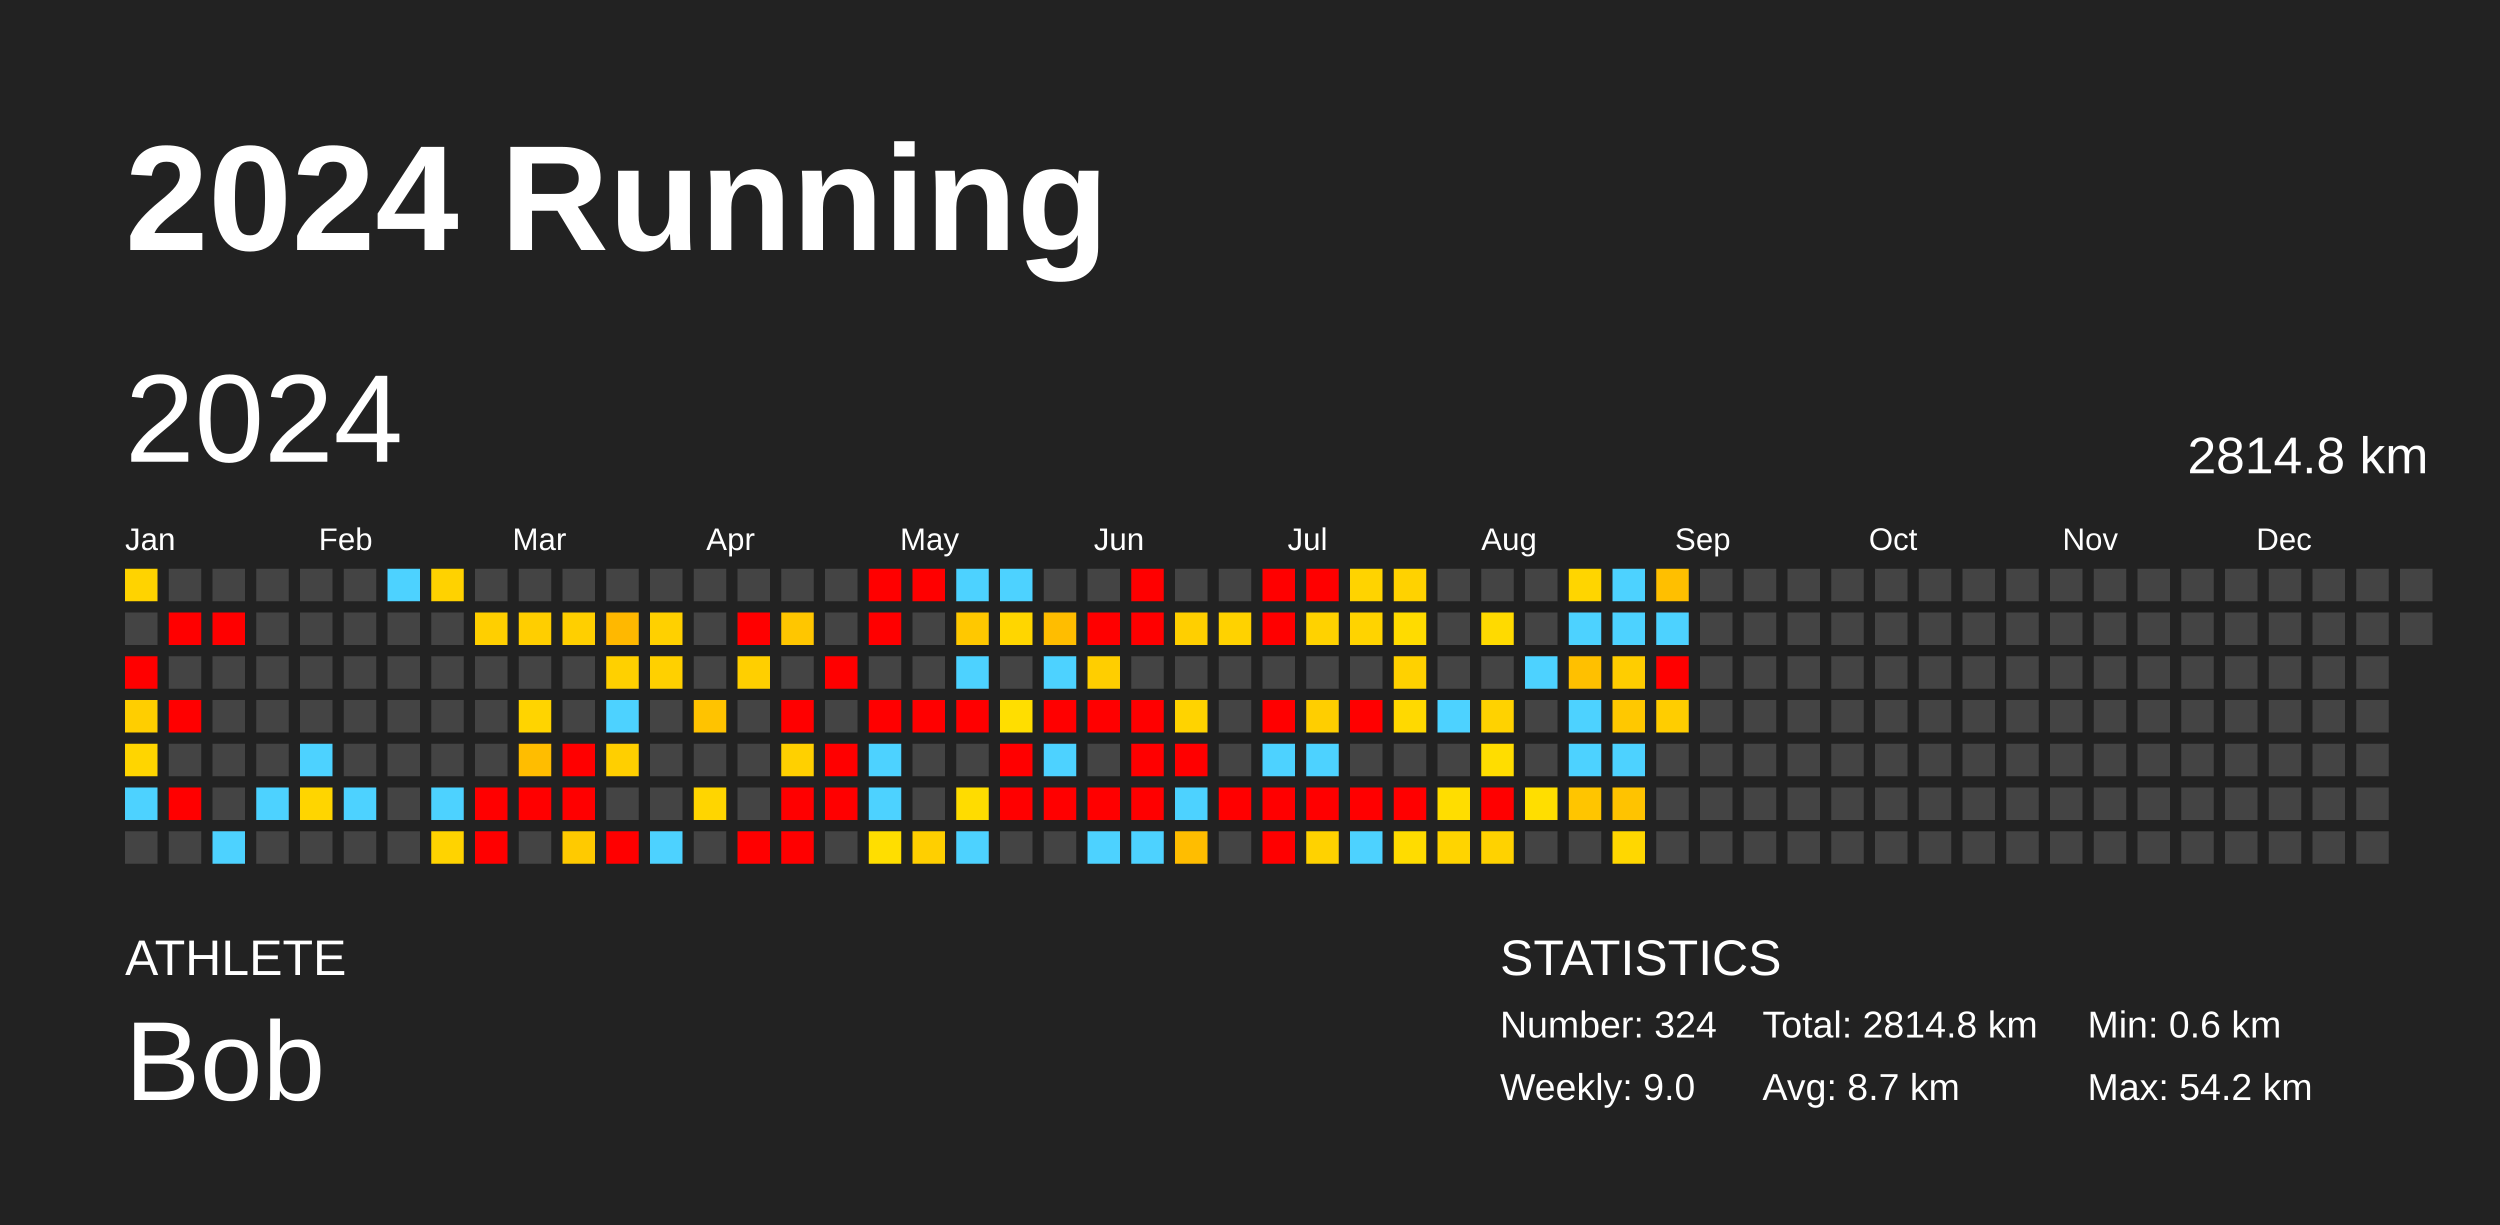
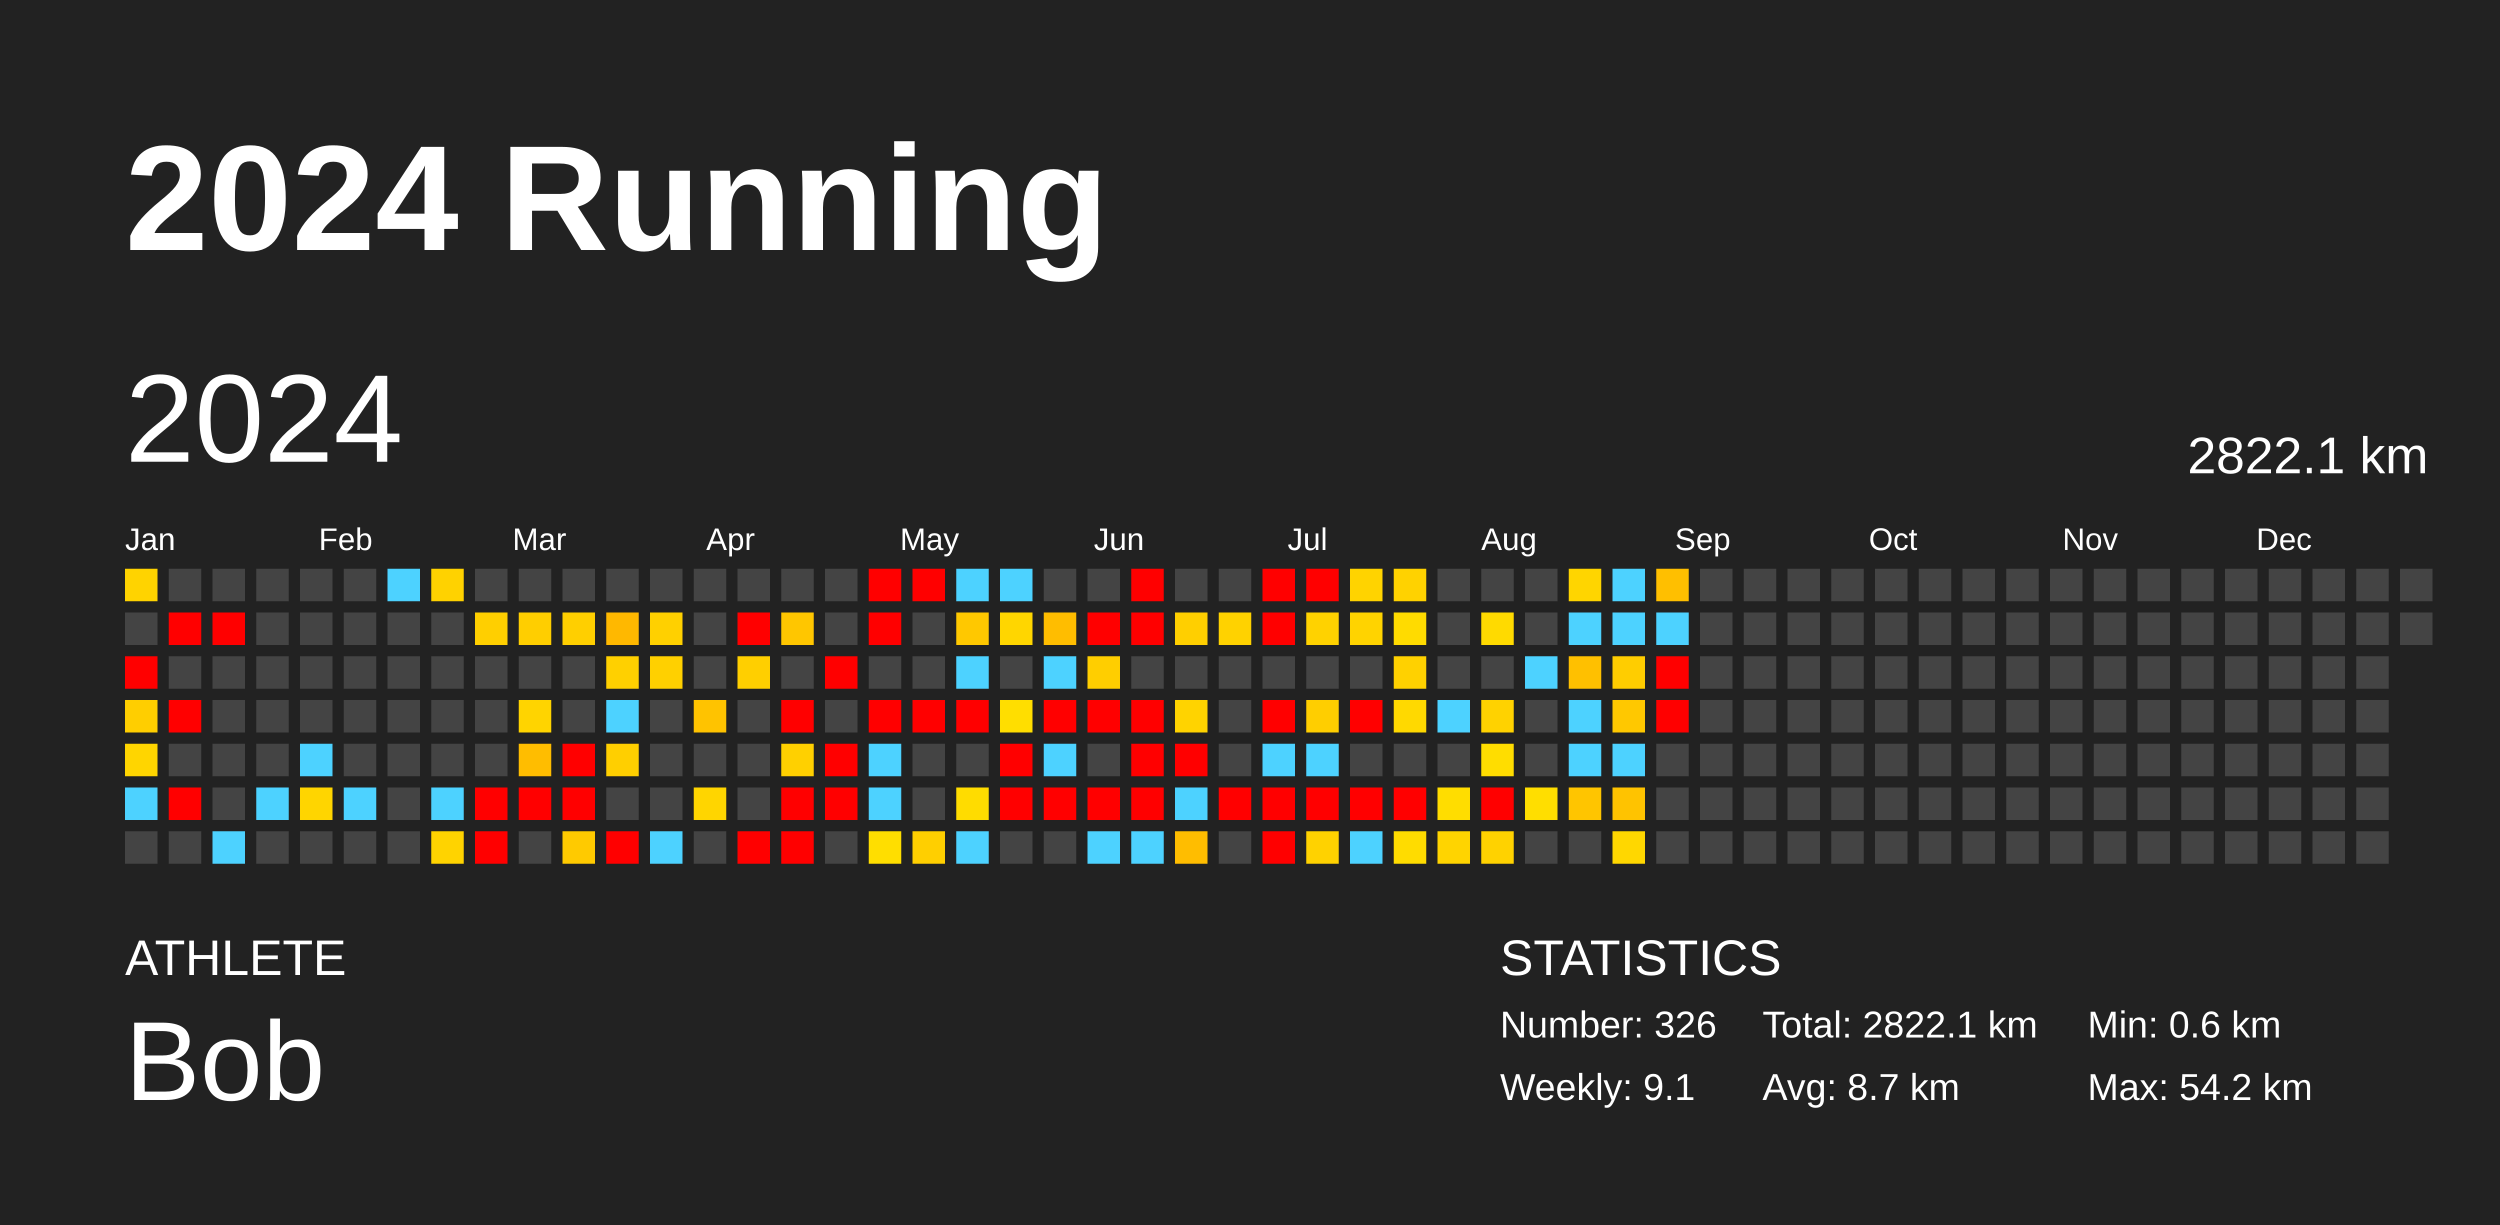
<svg xmlns="http://www.w3.org/2000/svg" baseProfile="full" height="98mm" version="1.1" viewBox="0,0,200,98" width="200mm">
  <defs />
  <rect fill="#222222" height="98" width="200" x="0" y="0" />
  <text fill="#FFFFFF" style="font-size:12px; font-family:Arial; font-weight:bold;" x="10" y="20">2024 Running</text>
  <text fill="#FFFFFF" style="font-size:4px; font-family:Arial" x="10" y="78">ATHLETE</text>
  <text fill="#FFFFFF" style="font-size:9px; font-family:Arial" x="10" y="88">Bob</text>
  <text fill="#FFFFFF" style="font-size:4px; font-family:Arial" x="120" y="78">STATISTICS</text>
-   <text fill="#FFFFFF" style="font-size:3px; font-family:Arial" x="120" y="83">Number: 324</text>
-   <text fill="#FFFFFF" style="font-size:3px; font-family:Arial" x="120" y="88">Weekly: 9.0</text>
-   <text fill="#FFFFFF" style="font-size:3px; font-family:Arial" x="141" y="83">Total: 2814.8 km</text>
+   <text fill="#FFFFFF" style="font-size:3px; font-family:Arial" x="120" y="83">Number: 326</text>
+   <text fill="#FFFFFF" style="font-size:3px; font-family:Arial" x="120" y="88">Weekly: 9.1</text>
+   <text fill="#FFFFFF" style="font-size:3px; font-family:Arial" x="141" y="83">Total: 2822.1 km</text>
  <text fill="#FFFFFF" style="font-size:3px; font-family:Arial" x="141" y="88">Avg: 8.7 km</text>
  <text fill="#FFFFFF" style="font-size:3px; font-family:Arial" x="167" y="83">Min: 0.6 km</text>
  <text fill="#FFFFFF" style="font-size:3px; font-family:Arial" x="167" y="88">Max: 54.2 km</text>
  <text dominant-baseline="hanging" fill="#FFFFFF" style="font-size:10.0px; font-family:Arial;" x="10" y="30">2024</text>
-   <text dominant-baseline="hanging" fill="#FFFFFF" style="font-size:4.125px; font-family:Arial;" x="175" y="35">2814.8 km</text>
+   <text dominant-baseline="hanging" fill="#FFFFFF" style="font-size:4.125px; font-family:Arial;" x="175" y="35">2822.1 km</text>
  <text fill="#FFFFFF" style="font-size:2.5px; font-family:Arial" x="10.0" y="44">Jan</text>
  <text fill="#FFFFFF" style="font-size:2.5px; font-family:Arial" x="25.5" y="44">Feb</text>
  <text fill="#FFFFFF" style="font-size:2.5px; font-family:Arial" x="41.0" y="44">Mar</text>
  <text fill="#FFFFFF" style="font-size:2.5px; font-family:Arial" x="56.5" y="44">Apr</text>
  <text fill="#FFFFFF" style="font-size:2.5px; font-family:Arial" x="72.0" y="44">May</text>
  <text fill="#FFFFFF" style="font-size:2.5px; font-family:Arial" x="87.5" y="44">Jun</text>
  <text fill="#FFFFFF" style="font-size:2.5px; font-family:Arial" x="103.0" y="44">Jul</text>
  <text fill="#FFFFFF" style="font-size:2.5px; font-family:Arial" x="118.5" y="44">Aug</text>
  <text fill="#FFFFFF" style="font-size:2.5px; font-family:Arial" x="134.0" y="44">Sep</text>
  <text fill="#FFFFFF" style="font-size:2.5px; font-family:Arial" x="149.5" y="44">Oct</text>
  <text fill="#FFFFFF" style="font-size:2.5px; font-family:Arial" x="165.0" y="44">Nov</text>
  <text fill="#FFFFFF" style="font-size:2.5px; font-family:Arial" x="180.5" y="44">Dec</text>
  <rect fill="#ffd300" height="2.6" width="2.6" x="10.0" y="45.5" />
  <rect fill="#444444" height="2.6" width="2.6" x="10.0" y="49.0" />
  <rect fill="red" height="2.6" width="2.6" x="10.0" y="52.5" />
  <rect fill="#ffce00" height="2.6" width="2.6" x="10.0" y="56.0" />
  <rect fill="#ffd500" height="2.6" width="2.6" x="10.0" y="59.5" />
  <rect fill="#4dd2ff" height="2.6" width="2.6" x="10.0" y="63.0" />
  <rect fill="#444444" height="2.6" width="2.6" x="10.0" y="66.5" />
  <rect fill="#444444" height="2.6" width="2.6" x="13.5" y="45.5" />
  <rect fill="red" height="2.6" width="2.6" x="13.5" y="49.0" />
  <rect fill="#444444" height="2.6" width="2.6" x="13.5" y="52.5" />
  <rect fill="red" height="2.6" width="2.6" x="13.5" y="56.0" />
  <rect fill="#444444" height="2.6" width="2.6" x="13.5" y="59.5" />
  <rect fill="red" height="2.6" width="2.6" x="13.5" y="63.0" />
  <rect fill="#444444" height="2.6" width="2.6" x="13.5" y="66.5" />
  <rect fill="#444444" height="2.6" width="2.6" x="17.0" y="45.5" />
  <rect fill="red" height="2.6" width="2.6" x="17.0" y="49.0" />
  <rect fill="#444444" height="2.6" width="2.6" x="17.0" y="52.5" />
  <rect fill="#444444" height="2.6" width="2.6" x="17.0" y="56.0" />
  <rect fill="#444444" height="2.6" width="2.6" x="17.0" y="59.5" />
  <rect fill="#444444" height="2.6" width="2.6" x="17.0" y="63.0" />
  <rect fill="#4dd2ff" height="2.6" width="2.6" x="17.0" y="66.5" />
  <rect fill="#444444" height="2.6" width="2.6" x="20.5" y="45.5" />
  <rect fill="#444444" height="2.6" width="2.6" x="20.5" y="49.0" />
  <rect fill="#444444" height="2.6" width="2.6" x="20.5" y="52.5" />
  <rect fill="#444444" height="2.6" width="2.6" x="20.5" y="56.0" />
  <rect fill="#444444" height="2.6" width="2.6" x="20.5" y="59.5" />
  <rect fill="#4dd2ff" height="2.6" width="2.6" x="20.5" y="63.0" />
  <rect fill="#444444" height="2.6" width="2.6" x="20.5" y="66.5" />
  <rect fill="#444444" height="2.6" width="2.6" x="24.0" y="45.5" />
  <rect fill="#444444" height="2.6" width="2.6" x="24.0" y="49.0" />
  <rect fill="#444444" height="2.6" width="2.6" x="24.0" y="52.5" />
  <rect fill="#444444" height="2.6" width="2.6" x="24.0" y="56.0" />
  <rect fill="#4dd2ff" height="2.6" width="2.6" x="24.0" y="59.5" />
  <rect fill="#ffd500" height="2.6" width="2.6" x="24.0" y="63.0" />
  <rect fill="#444444" height="2.6" width="2.6" x="24.0" y="66.5" />
  <rect fill="#444444" height="2.6" width="2.6" x="27.5" y="45.5" />
  <rect fill="#444444" height="2.6" width="2.6" x="27.5" y="49.0" />
  <rect fill="#444444" height="2.6" width="2.6" x="27.5" y="52.5" />
  <rect fill="#444444" height="2.6" width="2.6" x="27.5" y="56.0" />
  <rect fill="#444444" height="2.6" width="2.6" x="27.5" y="59.5" />
  <rect fill="#4dd2ff" height="2.6" width="2.6" x="27.5" y="63.0" />
  <rect fill="#444444" height="2.6" width="2.6" x="27.5" y="66.5" />
  <rect fill="#4dd2ff" height="2.6" width="2.6" x="31.0" y="45.5" />
  <rect fill="#444444" height="2.6" width="2.6" x="31.0" y="49.0" />
  <rect fill="#444444" height="2.6" width="2.6" x="31.0" y="52.5" />
  <rect fill="#444444" height="2.6" width="2.6" x="31.0" y="56.0" />
  <rect fill="#444444" height="2.6" width="2.6" x="31.0" y="59.5" />
  <rect fill="#444444" height="2.6" width="2.6" x="31.0" y="63.0" />
  <rect fill="#444444" height="2.6" width="2.6" x="31.0" y="66.5" />
  <rect fill="#ffd200" height="2.6" width="2.6" x="34.5" y="45.5" />
  <rect fill="#444444" height="2.6" width="2.6" x="34.5" y="49.0" />
  <rect fill="#444444" height="2.6" width="2.6" x="34.5" y="52.5" />
  <rect fill="#444444" height="2.6" width="2.6" x="34.5" y="56.0" />
  <rect fill="#444444" height="2.6" width="2.6" x="34.5" y="59.5" />
  <rect fill="#4dd2ff" height="2.6" width="2.6" x="34.5" y="63.0" />
  <rect fill="#ffd300" height="2.6" width="2.6" x="34.5" y="66.5" />
  <rect fill="#444444" height="2.6" width="2.6" x="38.0" y="45.5" />
  <rect fill="#ffcf00" height="2.6" width="2.6" x="38.0" y="49.0" />
  <rect fill="#444444" height="2.6" width="2.6" x="38.0" y="52.5" />
  <rect fill="#444444" height="2.6" width="2.6" x="38.0" y="56.0" />
  <rect fill="#444444" height="2.6" width="2.6" x="38.0" y="59.5" />
  <rect fill="red" height="2.6" width="2.6" x="38.0" y="63.0" />
  <rect fill="red" height="2.6" width="2.6" x="38.0" y="66.5" />
  <rect fill="#444444" height="2.6" width="2.6" x="41.5" y="45.5" />
  <rect fill="#ffce00" height="2.6" width="2.6" x="41.5" y="49.0" />
  <rect fill="#444444" height="2.6" width="2.6" x="41.5" y="52.5" />
  <rect fill="#ffd400" height="2.6" width="2.6" x="41.5" y="56.0" />
  <rect fill="#ffbd00" height="2.6" width="2.6" x="41.5" y="59.5" />
  <rect fill="red" height="2.6" width="2.6" x="41.5" y="63.0" />
  <rect fill="#444444" height="2.6" width="2.6" x="41.5" y="66.5" />
  <rect fill="#444444" height="2.6" width="2.6" x="45.0" y="45.5" />
  <rect fill="#ffcf00" height="2.6" width="2.6" x="45.0" y="49.0" />
  <rect fill="#444444" height="2.6" width="2.6" x="45.0" y="52.5" />
  <rect fill="#444444" height="2.6" width="2.6" x="45.0" y="56.0" />
  <rect fill="red" height="2.6" width="2.6" x="45.0" y="59.5" />
  <rect fill="red" height="2.6" width="2.6" x="45.0" y="63.0" />
  <rect fill="#ffca00" height="2.6" width="2.6" x="45.0" y="66.5" />
  <rect fill="#444444" height="2.6" width="2.6" x="48.5" y="45.5" />
  <rect fill="#ffb800" height="2.6" width="2.6" x="48.5" y="49.0" />
  <rect fill="#ffd000" height="2.6" width="2.6" x="48.5" y="52.5" />
  <rect fill="#4dd2ff" height="2.6" width="2.6" x="48.5" y="56.0" />
  <rect fill="#ffcf00" height="2.6" width="2.6" x="48.5" y="59.5" />
  <rect fill="#444444" height="2.6" width="2.6" x="48.5" y="63.0" />
  <rect fill="red" height="2.6" width="2.6" x="48.5" y="66.5" />
  <rect fill="#444444" height="2.6" width="2.6" x="52.0" y="45.5" />
  <rect fill="#ffd000" height="2.6" width="2.6" x="52.0" y="49.0" />
  <rect fill="#ffd000" height="2.6" width="2.6" x="52.0" y="52.5" />
  <rect fill="#444444" height="2.6" width="2.6" x="52.0" y="56.0" />
  <rect fill="#444444" height="2.6" width="2.6" x="52.0" y="59.5" />
  <rect fill="#444444" height="2.6" width="2.6" x="52.0" y="63.0" />
  <rect fill="#4dd2ff" height="2.6" width="2.6" x="52.0" y="66.5" />
  <rect fill="#444444" height="2.6" width="2.6" x="55.5" y="45.5" />
  <rect fill="#444444" height="2.6" width="2.6" x="55.5" y="49.0" />
  <rect fill="#444444" height="2.6" width="2.6" x="55.5" y="52.5" />
  <rect fill="#ffc300" height="2.6" width="2.6" x="55.5" y="56.0" />
  <rect fill="#444444" height="2.6" width="2.6" x="55.5" y="59.5" />
  <rect fill="#ffd500" height="2.6" width="2.6" x="55.5" y="63.0" />
  <rect fill="#444444" height="2.6" width="2.6" x="55.5" y="66.5" />
  <rect fill="#444444" height="2.6" width="2.6" x="59.0" y="45.5" />
  <rect fill="red" height="2.6" width="2.6" x="59.0" y="49.0" />
  <rect fill="#ffcf00" height="2.6" width="2.6" x="59.0" y="52.5" />
  <rect fill="#444444" height="2.6" width="2.6" x="59.0" y="56.0" />
  <rect fill="#444444" height="2.6" width="2.6" x="59.0" y="59.5" />
  <rect fill="#444444" height="2.6" width="2.6" x="59.0" y="63.0" />
  <rect fill="red" height="2.6" width="2.6" x="59.0" y="66.5" />
  <rect fill="#444444" height="2.6" width="2.6" x="62.5" y="45.5" />
  <rect fill="#ffc600" height="2.6" width="2.6" x="62.5" y="49.0" />
  <rect fill="#444444" height="2.6" width="2.6" x="62.5" y="52.5" />
  <rect fill="red" height="2.6" width="2.6" x="62.5" y="56.0" />
  <rect fill="#ffd000" height="2.6" width="2.6" x="62.5" y="59.5" />
  <rect fill="red" height="2.6" width="2.6" x="62.5" y="63.0" />
  <rect fill="red" height="2.6" width="2.6" x="62.5" y="66.5" />
  <rect fill="#444444" height="2.6" width="2.6" x="66.0" y="45.5" />
  <rect fill="#444444" height="2.6" width="2.6" x="66.0" y="49.0" />
  <rect fill="red" height="2.6" width="2.6" x="66.0" y="52.5" />
  <rect fill="#444444" height="2.6" width="2.6" x="66.0" y="56.0" />
  <rect fill="red" height="2.6" width="2.6" x="66.0" y="59.5" />
  <rect fill="red" height="2.6" width="2.6" x="66.0" y="63.0" />
  <rect fill="#444444" height="2.6" width="2.6" x="66.0" y="66.5" />
  <rect fill="red" height="2.6" width="2.6" x="69.5" y="45.5" />
  <rect fill="red" height="2.6" width="2.6" x="69.5" y="49.0" />
  <rect fill="#444444" height="2.6" width="2.6" x="69.5" y="52.5" />
  <rect fill="red" height="2.6" width="2.6" x="69.5" y="56.0" />
  <rect fill="#4dd2ff" height="2.6" width="2.6" x="69.5" y="59.5" />
  <rect fill="#4dd2ff" height="2.6" width="2.6" x="69.5" y="63.0" />
  <rect fill="#ffde00" height="2.6" width="2.6" x="69.5" y="66.5" />
  <rect fill="red" height="2.6" width="2.6" x="73.0" y="45.5" />
  <rect fill="#444444" height="2.6" width="2.6" x="73.0" y="49.0" />
  <rect fill="#444444" height="2.6" width="2.6" x="73.0" y="52.5" />
  <rect fill="red" height="2.6" width="2.6" x="73.0" y="56.0" />
  <rect fill="#444444" height="2.6" width="2.6" x="73.0" y="59.5" />
  <rect fill="#444444" height="2.6" width="2.6" x="73.0" y="63.0" />
  <rect fill="#ffcf00" height="2.6" width="2.6" x="73.0" y="66.5" />
  <rect fill="#4dd2ff" height="2.6" width="2.6" x="76.5" y="45.5" />
  <rect fill="#ffc800" height="2.6" width="2.6" x="76.5" y="49.0" />
  <rect fill="#4dd2ff" height="2.6" width="2.6" x="76.5" y="52.5" />
  <rect fill="red" height="2.6" width="2.6" x="76.5" y="56.0" />
  <rect fill="#444444" height="2.6" width="2.6" x="76.5" y="59.5" />
  <rect fill="#ffdc00" height="2.6" width="2.6" x="76.5" y="63.0" />
  <rect fill="#4dd2ff" height="2.6" width="2.6" x="76.5" y="66.5" />
  <rect fill="#4dd2ff" height="2.6" width="2.6" x="80.0" y="45.5" />
  <rect fill="#ffd600" height="2.6" width="2.6" x="80.0" y="49.0" />
  <rect fill="#444444" height="2.6" width="2.6" x="80.0" y="52.5" />
  <rect fill="#ffde00" height="2.6" width="2.6" x="80.0" y="56.0" />
  <rect fill="red" height="2.6" width="2.6" x="80.0" y="59.5" />
  <rect fill="red" height="2.6" width="2.6" x="80.0" y="63.0" />
  <rect fill="#444444" height="2.6" width="2.6" x="80.0" y="66.5" />
  <rect fill="#444444" height="2.6" width="2.6" x="83.5" y="45.5" />
  <rect fill="#ffbd00" height="2.6" width="2.6" x="83.5" y="49.0" />
  <rect fill="#4dd2ff" height="2.6" width="2.6" x="83.5" y="52.5" />
  <rect fill="red" height="2.6" width="2.6" x="83.5" y="56.0" />
  <rect fill="#4dd2ff" height="2.6" width="2.6" x="83.5" y="59.5" />
  <rect fill="red" height="2.6" width="2.6" x="83.5" y="63.0" />
  <rect fill="#444444" height="2.6" width="2.6" x="83.5" y="66.5" />
  <rect fill="#444444" height="2.6" width="2.6" x="87.0" y="45.5" />
  <rect fill="red" height="2.6" width="2.6" x="87.0" y="49.0" />
  <rect fill="#ffce00" height="2.6" width="2.6" x="87.0" y="52.5" />
  <rect fill="red" height="2.6" width="2.6" x="87.0" y="56.0" />
  <rect fill="#444444" height="2.6" width="2.6" x="87.0" y="59.5" />
  <rect fill="red" height="2.6" width="2.6" x="87.0" y="63.0" />
  <rect fill="#4dd2ff" height="2.6" width="2.6" x="87.0" y="66.5" />
  <rect fill="red" height="2.6" width="2.6" x="90.5" y="45.5" />
  <rect fill="red" height="2.6" width="2.6" x="90.5" y="49.0" />
  <rect fill="#444444" height="2.6" width="2.6" x="90.5" y="52.5" />
  <rect fill="red" height="2.6" width="2.6" x="90.5" y="56.0" />
  <rect fill="red" height="2.6" width="2.6" x="90.5" y="59.5" />
  <rect fill="red" height="2.6" width="2.6" x="90.5" y="63.0" />
  <rect fill="#4dd2ff" height="2.6" width="2.6" x="90.5" y="66.5" />
  <rect fill="#444444" height="2.6" width="2.6" x="94.0" y="45.5" />
  <rect fill="#ffcf00" height="2.6" width="2.6" x="94.0" y="49.0" />
  <rect fill="#444444" height="2.6" width="2.6" x="94.0" y="52.5" />
  <rect fill="#ffd300" height="2.6" width="2.6" x="94.0" y="56.0" />
  <rect fill="red" height="2.6" width="2.6" x="94.0" y="59.5" />
  <rect fill="#4dd2ff" height="2.6" width="2.6" x="94.0" y="63.0" />
  <rect fill="#ffbd00" height="2.6" width="2.6" x="94.0" y="66.5" />
  <rect fill="#444444" height="2.6" width="2.6" x="97.5" y="45.5" />
  <rect fill="#ffd200" height="2.6" width="2.6" x="97.5" y="49.0" />
  <rect fill="#444444" height="2.6" width="2.6" x="97.5" y="52.5" />
  <rect fill="#444444" height="2.6" width="2.6" x="97.5" y="56.0" />
  <rect fill="#444444" height="2.6" width="2.6" x="97.5" y="59.5" />
  <rect fill="red" height="2.6" width="2.6" x="97.5" y="63.0" />
  <rect fill="#444444" height="2.6" width="2.6" x="97.5" y="66.5" />
  <rect fill="red" height="2.6" width="2.6" x="101.0" y="45.5" />
  <rect fill="red" height="2.6" width="2.6" x="101.0" y="49.0" />
  <rect fill="#444444" height="2.6" width="2.6" x="101.0" y="52.5" />
  <rect fill="red" height="2.6" width="2.6" x="101.0" y="56.0" />
  <rect fill="#4dd2ff" height="2.6" width="2.6" x="101.0" y="59.5" />
  <rect fill="red" height="2.6" width="2.6" x="101.0" y="63.0" />
  <rect fill="red" height="2.6" width="2.6" x="101.0" y="66.5" />
  <rect fill="red" height="2.6" width="2.6" x="104.5" y="45.5" />
  <rect fill="#ffd200" height="2.6" width="2.6" x="104.5" y="49.0" />
  <rect fill="#444444" height="2.6" width="2.6" x="104.5" y="52.5" />
  <rect fill="#ffce00" height="2.6" width="2.6" x="104.5" y="56.0" />
  <rect fill="#4dd2ff" height="2.6" width="2.6" x="104.5" y="59.5" />
  <rect fill="red" height="2.6" width="2.6" x="104.5" y="63.0" />
  <rect fill="#ffd200" height="2.6" width="2.6" x="104.5" y="66.5" />
  <rect fill="#ffd300" height="2.6" width="2.6" x="108.0" y="45.5" />
  <rect fill="#ffd300" height="2.6" width="2.6" x="108.0" y="49.0" />
  <rect fill="#444444" height="2.6" width="2.6" x="108.0" y="52.5" />
  <rect fill="red" height="2.6" width="2.6" x="108.0" y="56.0" />
  <rect fill="#444444" height="2.6" width="2.6" x="108.0" y="59.5" />
  <rect fill="red" height="2.6" width="2.6" x="108.0" y="63.0" />
  <rect fill="#4dd2ff" height="2.6" width="2.6" x="108.0" y="66.5" />
  <rect fill="#ffd200" height="2.6" width="2.6" x="111.5" y="45.5" />
  <rect fill="#ffdb00" height="2.6" width="2.6" x="111.5" y="49.0" />
  <rect fill="#ffd100" height="2.6" width="2.6" x="111.5" y="52.5" />
  <rect fill="#ffd900" height="2.6" width="2.6" x="111.5" y="56.0" />
  <rect fill="#444444" height="2.6" width="2.6" x="111.5" y="59.5" />
  <rect fill="red" height="2.6" width="2.6" x="111.5" y="63.0" />
  <rect fill="#ffdc00" height="2.6" width="2.6" x="111.5" y="66.5" />
  <rect fill="#444444" height="2.6" width="2.6" x="115.0" y="45.5" />
  <rect fill="#444444" height="2.6" width="2.6" x="115.0" y="49.0" />
  <rect fill="#444444" height="2.6" width="2.6" x="115.0" y="52.5" />
  <rect fill="#4dd2ff" height="2.6" width="2.6" x="115.0" y="56.0" />
  <rect fill="#444444" height="2.6" width="2.6" x="115.0" y="59.5" />
  <rect fill="#ffdd00" height="2.6" width="2.6" x="115.0" y="63.0" />
  <rect fill="#ffd400" height="2.6" width="2.6" x="115.0" y="66.5" />
  <rect fill="#444444" height="2.6" width="2.6" x="118.5" y="45.5" />
  <rect fill="#ffda00" height="2.6" width="2.6" x="118.5" y="49.0" />
  <rect fill="#444444" height="2.6" width="2.6" x="118.5" y="52.5" />
  <rect fill="#ffd200" height="2.6" width="2.6" x="118.5" y="56.0" />
  <rect fill="#ffdd00" height="2.6" width="2.6" x="118.5" y="59.5" />
  <rect fill="red" height="2.6" width="2.6" x="118.5" y="63.0" />
  <rect fill="#ffd200" height="2.6" width="2.6" x="118.5" y="66.5" />
  <rect fill="#444444" height="2.6" width="2.6" x="122.0" y="45.5" />
  <rect fill="#444444" height="2.6" width="2.6" x="122.0" y="49.0" />
  <rect fill="#4dd2ff" height="2.6" width="2.6" x="122.0" y="52.5" />
  <rect fill="#444444" height="2.6" width="2.6" x="122.0" y="56.0" />
  <rect fill="#444444" height="2.6" width="2.6" x="122.0" y="59.5" />
  <rect fill="#ffde00" height="2.6" width="2.6" x="122.0" y="63.0" />
  <rect fill="#444444" height="2.6" width="2.6" x="122.0" y="66.5" />
  <rect fill="#ffd500" height="2.6" width="2.6" x="125.5" y="45.5" />
  <rect fill="#4dd2ff" height="2.6" width="2.6" x="125.5" y="49.0" />
  <rect fill="#ffc000" height="2.6" width="2.6" x="125.5" y="52.5" />
  <rect fill="#4dd2ff" height="2.6" width="2.6" x="125.5" y="56.0" />
  <rect fill="#4dd2ff" height="2.6" width="2.6" x="125.5" y="59.5" />
  <rect fill="#ffc500" height="2.6" width="2.6" x="125.5" y="63.0" />
  <rect fill="#444444" height="2.6" width="2.6" x="125.5" y="66.5" />
  <rect fill="#4dd2ff" height="2.6" width="2.6" x="129.0" y="45.5" />
  <rect fill="#4dd2ff" height="2.6" width="2.6" x="129.0" y="49.0" />
  <rect fill="#ffcd00" height="2.6" width="2.6" x="129.0" y="52.5" />
  <rect fill="#ffc800" height="2.6" width="2.6" x="129.0" y="56.0" />
  <rect fill="#4dd2ff" height="2.6" width="2.6" x="129.0" y="59.5" />
  <rect fill="#ffc300" height="2.6" width="2.6" x="129.0" y="63.0" />
  <rect fill="#ffd700" height="2.6" width="2.6" x="129.0" y="66.5" />
  <rect fill="#ffbf00" height="2.6" width="2.6" x="132.5" y="45.5" />
  <rect fill="#4dd2ff" height="2.6" width="2.6" x="132.5" y="49.0" />
  <rect fill="red" height="2.6" width="2.6" x="132.5" y="52.5" />
-   <rect fill="#ffcd00" height="2.6" width="2.6" x="132.5" y="56.0" />
+   <rect fill="red" height="2.6" width="2.6" x="132.5" y="56.0" />
  <rect fill="#444444" height="2.6" width="2.6" x="132.5" y="59.5" />
  <rect fill="#444444" height="2.6" width="2.6" x="132.5" y="63.0" />
  <rect fill="#444444" height="2.6" width="2.6" x="132.5" y="66.5" />
  <rect fill="#444444" height="2.6" width="2.6" x="136.0" y="45.5" />
  <rect fill="#444444" height="2.6" width="2.6" x="136.0" y="49.0" />
  <rect fill="#444444" height="2.6" width="2.6" x="136.0" y="52.5" />
  <rect fill="#444444" height="2.6" width="2.6" x="136.0" y="56.0" />
  <rect fill="#444444" height="2.6" width="2.6" x="136.0" y="59.5" />
  <rect fill="#444444" height="2.6" width="2.6" x="136.0" y="63.0" />
  <rect fill="#444444" height="2.6" width="2.6" x="136.0" y="66.5" />
  <rect fill="#444444" height="2.6" width="2.6" x="139.5" y="45.5" />
  <rect fill="#444444" height="2.6" width="2.6" x="139.5" y="49.0" />
  <rect fill="#444444" height="2.6" width="2.6" x="139.5" y="52.5" />
  <rect fill="#444444" height="2.6" width="2.6" x="139.5" y="56.0" />
  <rect fill="#444444" height="2.6" width="2.6" x="139.5" y="59.5" />
  <rect fill="#444444" height="2.6" width="2.6" x="139.5" y="63.0" />
  <rect fill="#444444" height="2.6" width="2.6" x="139.5" y="66.5" />
  <rect fill="#444444" height="2.6" width="2.6" x="143.0" y="45.5" />
  <rect fill="#444444" height="2.6" width="2.6" x="143.0" y="49.0" />
  <rect fill="#444444" height="2.6" width="2.6" x="143.0" y="52.5" />
  <rect fill="#444444" height="2.6" width="2.6" x="143.0" y="56.0" />
  <rect fill="#444444" height="2.6" width="2.6" x="143.0" y="59.5" />
  <rect fill="#444444" height="2.6" width="2.6" x="143.0" y="63.0" />
  <rect fill="#444444" height="2.6" width="2.6" x="143.0" y="66.5" />
  <rect fill="#444444" height="2.6" width="2.6" x="146.5" y="45.5" />
  <rect fill="#444444" height="2.6" width="2.6" x="146.5" y="49.0" />
  <rect fill="#444444" height="2.6" width="2.6" x="146.5" y="52.5" />
  <rect fill="#444444" height="2.6" width="2.6" x="146.5" y="56.0" />
  <rect fill="#444444" height="2.6" width="2.6" x="146.5" y="59.5" />
  <rect fill="#444444" height="2.6" width="2.6" x="146.5" y="63.0" />
  <rect fill="#444444" height="2.6" width="2.6" x="146.5" y="66.5" />
  <rect fill="#444444" height="2.6" width="2.6" x="150.0" y="45.5" />
  <rect fill="#444444" height="2.6" width="2.6" x="150.0" y="49.0" />
  <rect fill="#444444" height="2.6" width="2.6" x="150.0" y="52.5" />
  <rect fill="#444444" height="2.6" width="2.6" x="150.0" y="56.0" />
  <rect fill="#444444" height="2.6" width="2.6" x="150.0" y="59.5" />
  <rect fill="#444444" height="2.6" width="2.6" x="150.0" y="63.0" />
  <rect fill="#444444" height="2.6" width="2.6" x="150.0" y="66.5" />
  <rect fill="#444444" height="2.6" width="2.6" x="153.5" y="45.5" />
  <rect fill="#444444" height="2.6" width="2.6" x="153.5" y="49.0" />
  <rect fill="#444444" height="2.6" width="2.6" x="153.5" y="52.5" />
  <rect fill="#444444" height="2.6" width="2.6" x="153.5" y="56.0" />
  <rect fill="#444444" height="2.6" width="2.6" x="153.5" y="59.5" />
  <rect fill="#444444" height="2.6" width="2.6" x="153.5" y="63.0" />
  <rect fill="#444444" height="2.6" width="2.6" x="153.5" y="66.5" />
  <rect fill="#444444" height="2.6" width="2.6" x="157.0" y="45.5" />
  <rect fill="#444444" height="2.6" width="2.6" x="157.0" y="49.0" />
  <rect fill="#444444" height="2.6" width="2.6" x="157.0" y="52.5" />
  <rect fill="#444444" height="2.6" width="2.6" x="157.0" y="56.0" />
  <rect fill="#444444" height="2.6" width="2.6" x="157.0" y="59.5" />
  <rect fill="#444444" height="2.6" width="2.6" x="157.0" y="63.0" />
  <rect fill="#444444" height="2.6" width="2.6" x="157.0" y="66.5" />
  <rect fill="#444444" height="2.6" width="2.6" x="160.5" y="45.5" />
  <rect fill="#444444" height="2.6" width="2.6" x="160.5" y="49.0" />
  <rect fill="#444444" height="2.6" width="2.6" x="160.5" y="52.5" />
  <rect fill="#444444" height="2.6" width="2.6" x="160.5" y="56.0" />
  <rect fill="#444444" height="2.6" width="2.6" x="160.5" y="59.5" />
  <rect fill="#444444" height="2.6" width="2.6" x="160.5" y="63.0" />
  <rect fill="#444444" height="2.6" width="2.6" x="160.5" y="66.5" />
  <rect fill="#444444" height="2.6" width="2.6" x="164.0" y="45.5" />
  <rect fill="#444444" height="2.6" width="2.6" x="164.0" y="49.0" />
  <rect fill="#444444" height="2.6" width="2.6" x="164.0" y="52.5" />
  <rect fill="#444444" height="2.6" width="2.6" x="164.0" y="56.0" />
  <rect fill="#444444" height="2.6" width="2.6" x="164.0" y="59.5" />
  <rect fill="#444444" height="2.6" width="2.6" x="164.0" y="63.0" />
  <rect fill="#444444" height="2.6" width="2.6" x="164.0" y="66.5" />
  <rect fill="#444444" height="2.6" width="2.6" x="167.5" y="45.5" />
  <rect fill="#444444" height="2.6" width="2.6" x="167.5" y="49.0" />
  <rect fill="#444444" height="2.6" width="2.6" x="167.5" y="52.5" />
  <rect fill="#444444" height="2.6" width="2.6" x="167.5" y="56.0" />
  <rect fill="#444444" height="2.6" width="2.6" x="167.5" y="59.5" />
  <rect fill="#444444" height="2.6" width="2.6" x="167.5" y="63.0" />
  <rect fill="#444444" height="2.6" width="2.6" x="167.5" y="66.5" />
  <rect fill="#444444" height="2.6" width="2.6" x="171.0" y="45.5" />
  <rect fill="#444444" height="2.6" width="2.6" x="171.0" y="49.0" />
  <rect fill="#444444" height="2.6" width="2.6" x="171.0" y="52.5" />
  <rect fill="#444444" height="2.6" width="2.6" x="171.0" y="56.0" />
  <rect fill="#444444" height="2.6" width="2.6" x="171.0" y="59.5" />
  <rect fill="#444444" height="2.6" width="2.6" x="171.0" y="63.0" />
  <rect fill="#444444" height="2.6" width="2.6" x="171.0" y="66.5" />
  <rect fill="#444444" height="2.6" width="2.6" x="174.5" y="45.5" />
  <rect fill="#444444" height="2.6" width="2.6" x="174.5" y="49.0" />
  <rect fill="#444444" height="2.6" width="2.6" x="174.5" y="52.5" />
  <rect fill="#444444" height="2.6" width="2.6" x="174.5" y="56.0" />
  <rect fill="#444444" height="2.6" width="2.6" x="174.5" y="59.5" />
  <rect fill="#444444" height="2.6" width="2.6" x="174.5" y="63.0" />
  <rect fill="#444444" height="2.6" width="2.6" x="174.5" y="66.5" />
  <rect fill="#444444" height="2.6" width="2.6" x="178.0" y="45.5" />
  <rect fill="#444444" height="2.6" width="2.6" x="178.0" y="49.0" />
  <rect fill="#444444" height="2.6" width="2.6" x="178.0" y="52.5" />
  <rect fill="#444444" height="2.6" width="2.6" x="178.0" y="56.0" />
  <rect fill="#444444" height="2.6" width="2.6" x="178.0" y="59.5" />
  <rect fill="#444444" height="2.6" width="2.6" x="178.0" y="63.0" />
  <rect fill="#444444" height="2.6" width="2.6" x="178.0" y="66.5" />
  <rect fill="#444444" height="2.6" width="2.6" x="181.5" y="45.5" />
  <rect fill="#444444" height="2.6" width="2.6" x="181.5" y="49.0" />
  <rect fill="#444444" height="2.6" width="2.6" x="181.5" y="52.5" />
  <rect fill="#444444" height="2.6" width="2.6" x="181.5" y="56.0" />
  <rect fill="#444444" height="2.6" width="2.6" x="181.5" y="59.5" />
  <rect fill="#444444" height="2.6" width="2.6" x="181.5" y="63.0" />
  <rect fill="#444444" height="2.6" width="2.6" x="181.5" y="66.5" />
  <rect fill="#444444" height="2.6" width="2.6" x="185.0" y="45.5" />
  <rect fill="#444444" height="2.6" width="2.6" x="185.0" y="49.0" />
  <rect fill="#444444" height="2.6" width="2.6" x="185.0" y="52.5" />
  <rect fill="#444444" height="2.6" width="2.6" x="185.0" y="56.0" />
  <rect fill="#444444" height="2.6" width="2.6" x="185.0" y="59.5" />
  <rect fill="#444444" height="2.6" width="2.6" x="185.0" y="63.0" />
  <rect fill="#444444" height="2.6" width="2.6" x="185.0" y="66.5" />
  <rect fill="#444444" height="2.6" width="2.6" x="188.5" y="45.5" />
  <rect fill="#444444" height="2.6" width="2.6" x="188.5" y="49.0" />
  <rect fill="#444444" height="2.6" width="2.6" x="188.5" y="52.5" />
  <rect fill="#444444" height="2.6" width="2.6" x="188.5" y="56.0" />
  <rect fill="#444444" height="2.6" width="2.6" x="188.5" y="59.5" />
  <rect fill="#444444" height="2.6" width="2.6" x="188.5" y="63.0" />
  <rect fill="#444444" height="2.6" width="2.6" x="188.5" y="66.5" />
  <rect fill="#444444" height="2.6" width="2.6" x="192.0" y="45.5" />
  <rect fill="#444444" height="2.6" width="2.6" x="192.0" y="49.0" />
</svg>
